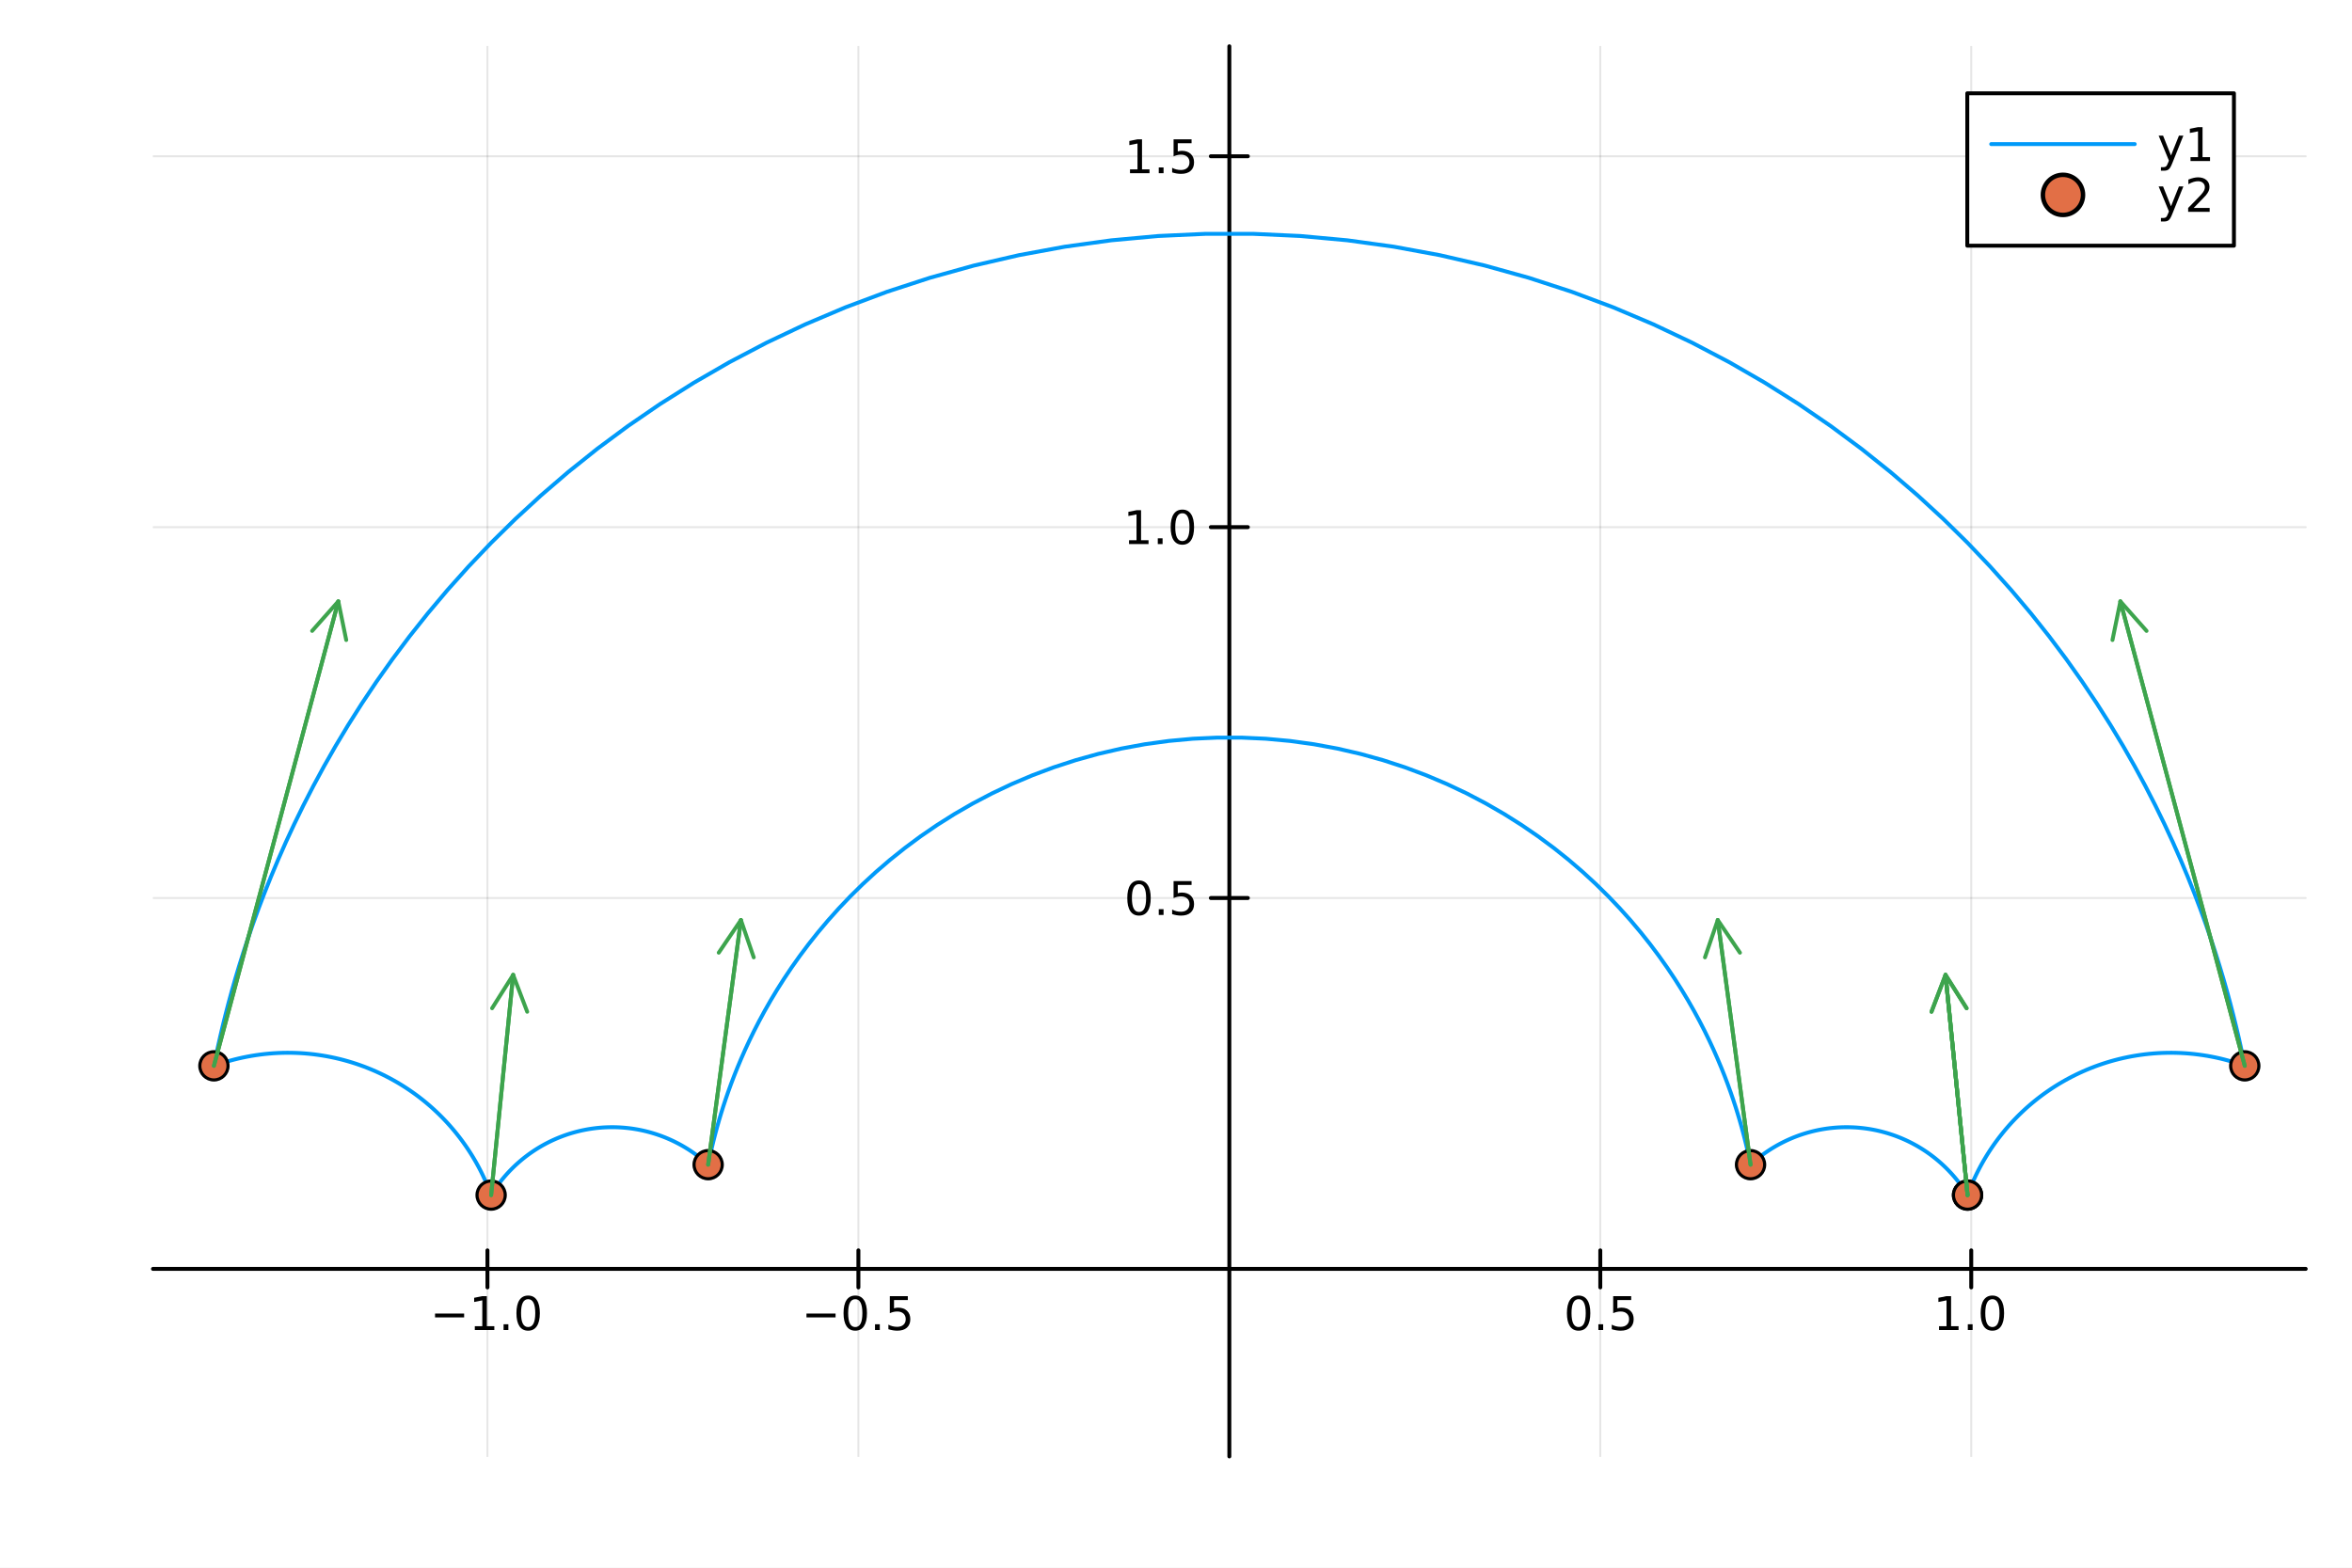
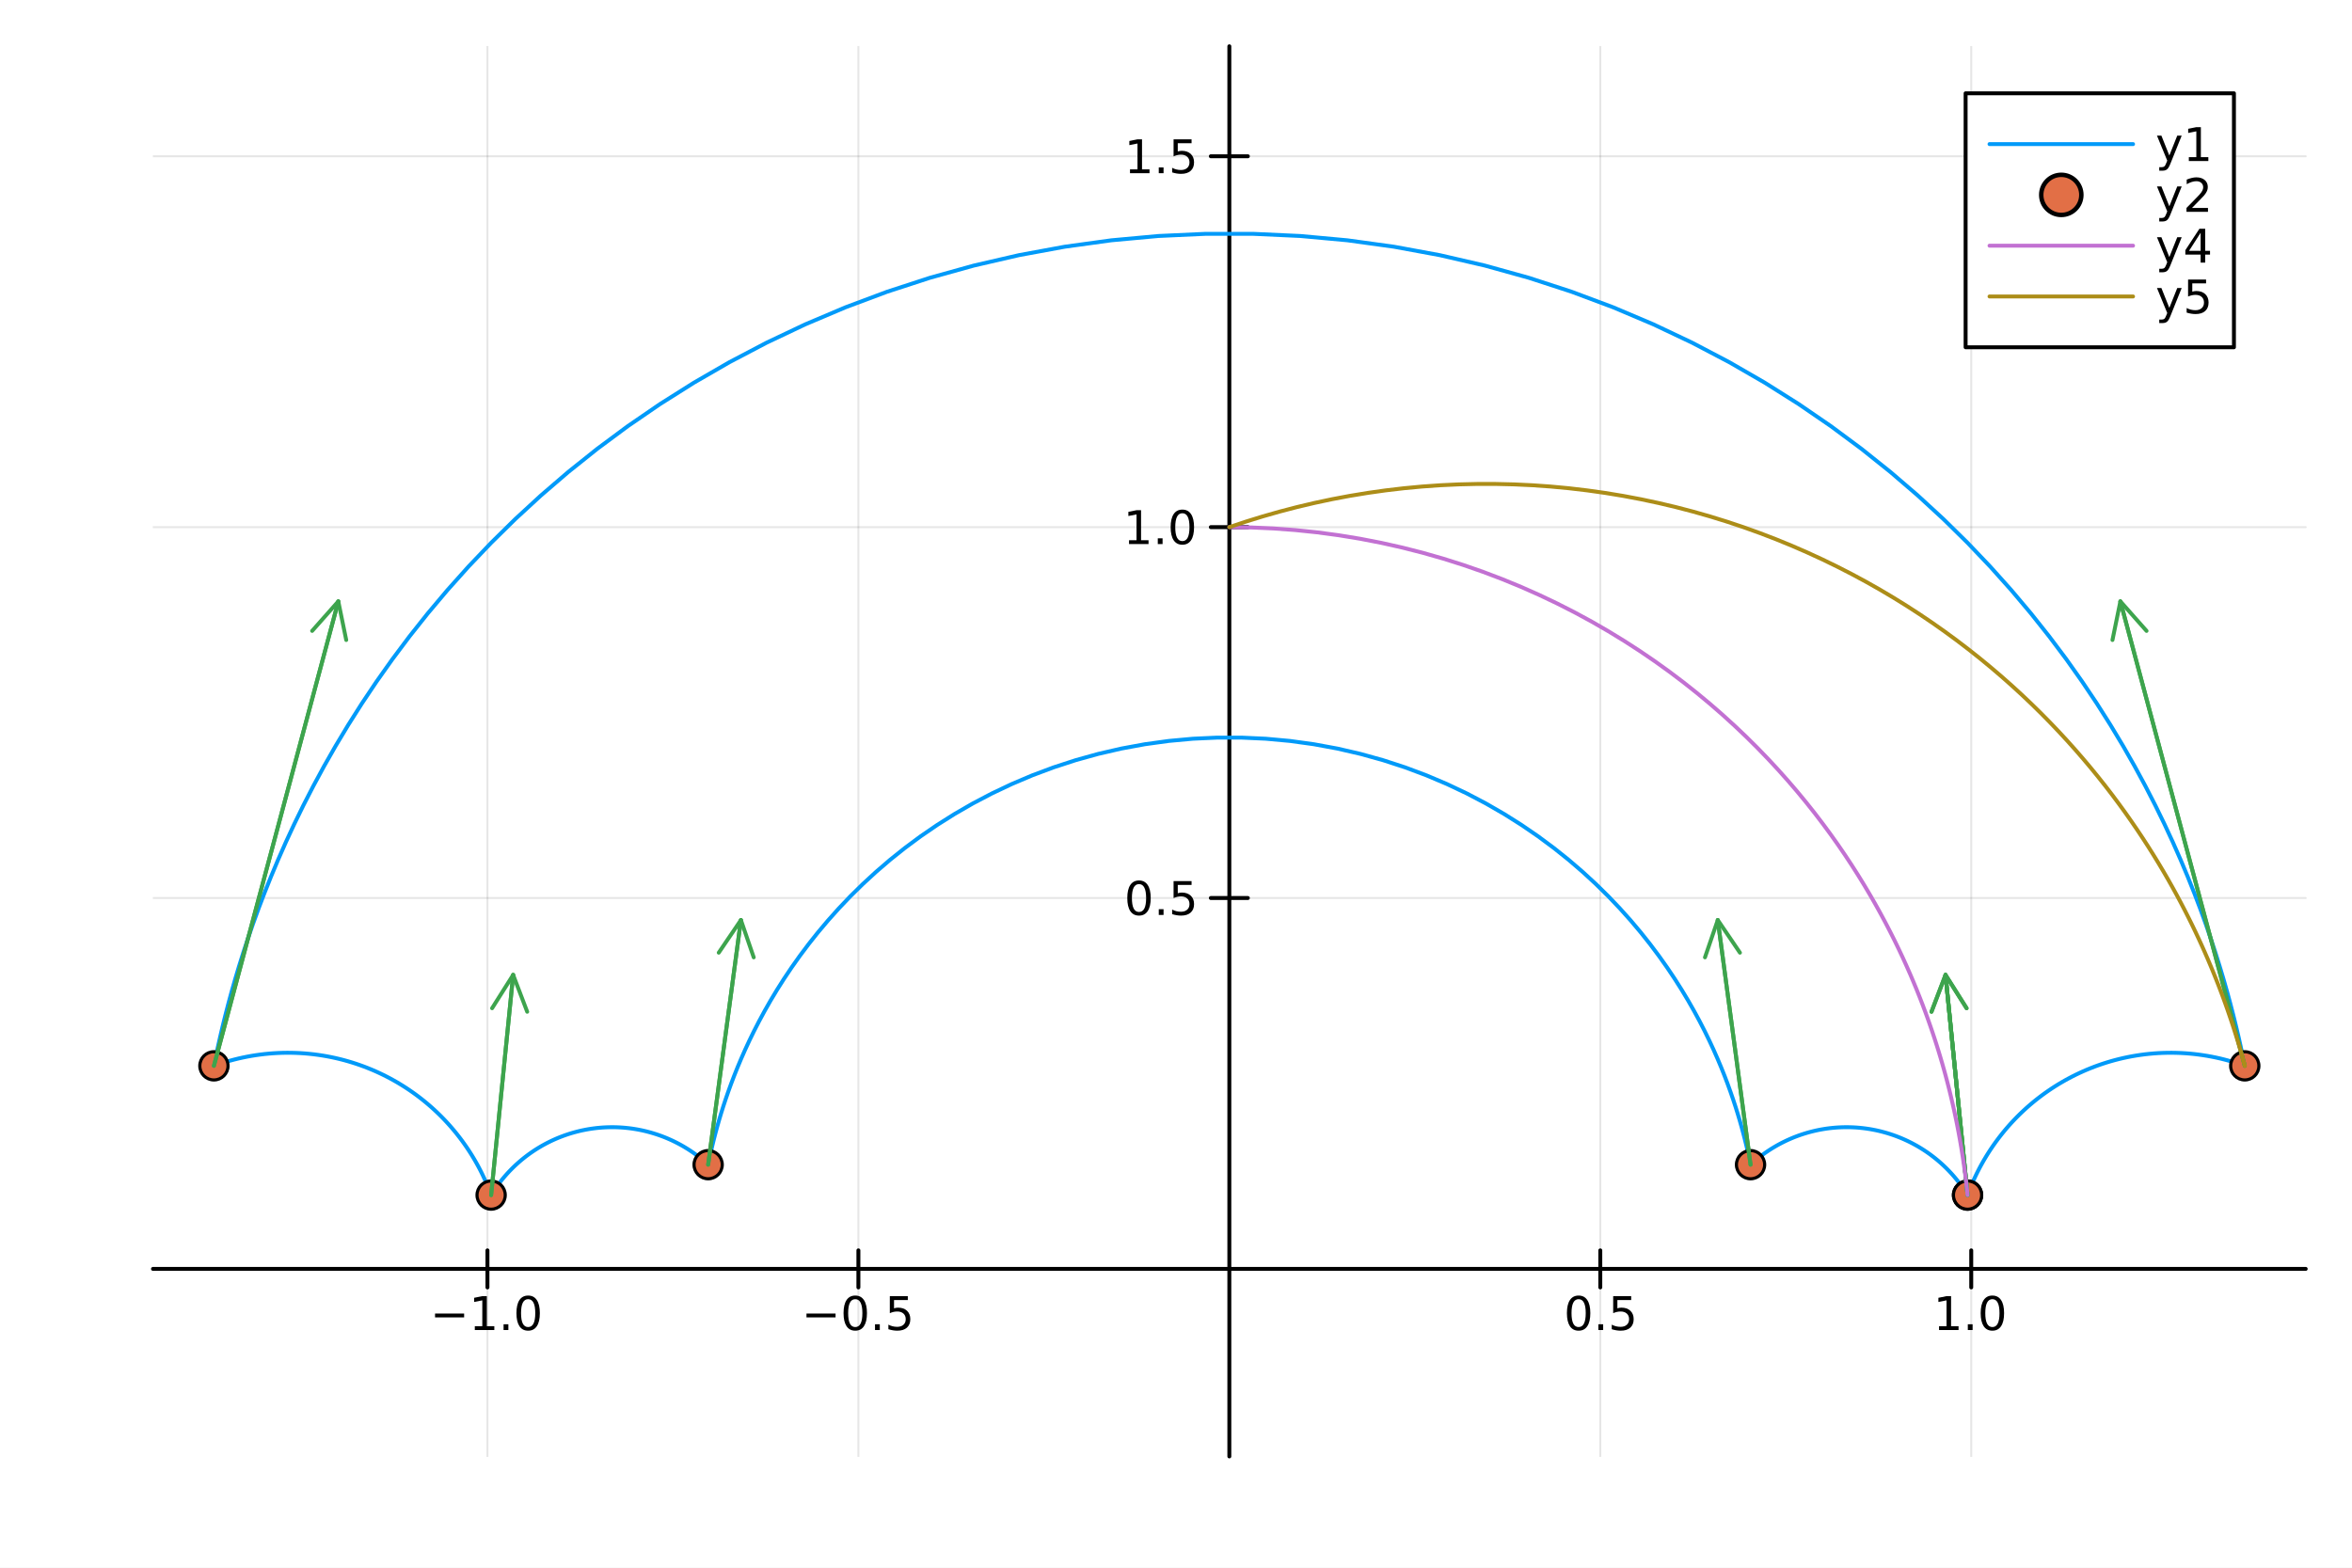
<svg xmlns="http://www.w3.org/2000/svg" width="600" height="400" viewBox="0 0 2400 1600">
  <defs>
    <clipPath id="clip980">
      <rect x="0" y="0" width="2400" height="1600" />
    </clipPath>
  </defs>
  <path clip-path="url(#clip980)" d="M0 1600 L2400 1600 L2400 0 L0 0  Z" fill="#ffffff" fill-rule="evenodd" fill-opacity="1" />
  <defs>
    <clipPath id="clip981">
      <rect x="156" y="47" width="2198" height="1440" />
    </clipPath>
  </defs>
  <path clip-path="url(#clip980)" d="M156.112 1486.45 L2352.76 1486.45 L2352.76 47.244 L156.112 47.244  Z" fill="#ffffff" fill-rule="evenodd" fill-opacity="1" />
  <polyline clip-path="url(#clip981)" style="stroke:#000000; stroke-linecap:round; stroke-linejoin:round; stroke-width:2; stroke-opacity:0.1; fill:none" points="497.397,1486.45 497.397,47.244 " />
  <polyline clip-path="url(#clip981)" style="stroke:#000000; stroke-linecap:round; stroke-linejoin:round; stroke-width:2; stroke-opacity:0.1; fill:none" points="875.916,1486.45 875.916,47.244 " />
  <polyline clip-path="url(#clip981)" style="stroke:#000000; stroke-linecap:round; stroke-linejoin:round; stroke-width:2; stroke-opacity:0.1; fill:none" points="1632.95,1486.45 1632.95,47.244 " />
  <polyline clip-path="url(#clip981)" style="stroke:#000000; stroke-linecap:round; stroke-linejoin:round; stroke-width:2; stroke-opacity:0.1; fill:none" points="2011.47,1486.45 2011.47,47.244 " />
  <polyline clip-path="url(#clip981)" style="stroke:#000000; stroke-linecap:round; stroke-linejoin:round; stroke-width:2; stroke-opacity:0.1; fill:none" points="156.112,916.525 2352.76,916.525 " />
  <polyline clip-path="url(#clip981)" style="stroke:#000000; stroke-linecap:round; stroke-linejoin:round; stroke-width:2; stroke-opacity:0.1; fill:none" points="156.112,538.007 2352.76,538.007 " />
  <polyline clip-path="url(#clip981)" style="stroke:#000000; stroke-linecap:round; stroke-linejoin:round; stroke-width:2; stroke-opacity:0.1; fill:none" points="156.112,159.489 2352.76,159.489 " />
  <polyline clip-path="url(#clip980)" style="stroke:#000000; stroke-linecap:round; stroke-linejoin:round; stroke-width:4; stroke-opacity:1; fill:none" points="156.112,1295.04 2352.76,1295.04 " />
  <polyline clip-path="url(#clip980)" style="stroke:#000000; stroke-linecap:round; stroke-linejoin:round; stroke-width:4; stroke-opacity:1; fill:none" points="497.397,1313.94 497.397,1276.15 " />
  <polyline clip-path="url(#clip980)" style="stroke:#000000; stroke-linecap:round; stroke-linejoin:round; stroke-width:4; stroke-opacity:1; fill:none" points="875.916,1313.94 875.916,1276.15 " />
  <polyline clip-path="url(#clip980)" style="stroke:#000000; stroke-linecap:round; stroke-linejoin:round; stroke-width:4; stroke-opacity:1; fill:none" points="1632.95,1313.94 1632.95,1276.15 " />
  <polyline clip-path="url(#clip980)" style="stroke:#000000; stroke-linecap:round; stroke-linejoin:round; stroke-width:4; stroke-opacity:1; fill:none" points="2011.47,1313.94 2011.47,1276.15 " />
  <path clip-path="url(#clip980)" d="M443.925 1340.62 L473.601 1340.62 L473.601 1344.55 L443.925 1344.55 L443.925 1340.62 Z" fill="#000000" fill-rule="nonzero" fill-opacity="1" />
  <path clip-path="url(#clip980)" d="M484.504 1353.51 L492.143 1353.51 L492.143 1327.14 L483.832 1328.81 L483.832 1324.55 L492.096 1322.88 L496.772 1322.88 L496.772 1353.51 L504.411 1353.51 L504.411 1357.44 L484.504 1357.44 L484.504 1353.51 Z" fill="#000000" fill-rule="nonzero" fill-opacity="1" />
  <path clip-path="url(#clip980)" d="M513.855 1351.56 L518.74 1351.56 L518.74 1357.44 L513.855 1357.44 L513.855 1351.56 Z" fill="#000000" fill-rule="nonzero" fill-opacity="1" />
  <path clip-path="url(#clip980)" d="M538.925 1325.96 Q535.314 1325.96 533.485 1329.53 Q531.679 1333.07 531.679 1340.2 Q531.679 1347.3 533.485 1350.87 Q535.314 1354.41 538.925 1354.41 Q542.559 1354.41 544.365 1350.87 Q546.193 1347.3 546.193 1340.2 Q546.193 1333.07 544.365 1329.53 Q542.559 1325.96 538.925 1325.96 M538.925 1322.26 Q544.735 1322.26 547.79 1326.87 Q550.869 1331.45 550.869 1340.2 Q550.869 1348.93 547.79 1353.53 Q544.735 1358.12 538.925 1358.12 Q533.115 1358.12 530.036 1353.53 Q526.98 1348.93 526.98 1340.2 Q526.98 1331.45 530.036 1326.87 Q533.115 1322.26 538.925 1322.26 Z" fill="#000000" fill-rule="nonzero" fill-opacity="1" />
  <path clip-path="url(#clip980)" d="M822.941 1340.62 L852.617 1340.62 L852.617 1344.55 L822.941 1344.55 L822.941 1340.62 Z" fill="#000000" fill-rule="nonzero" fill-opacity="1" />
  <path clip-path="url(#clip980)" d="M872.71 1325.96 Q869.099 1325.96 867.27 1329.53 Q865.464 1333.07 865.464 1340.2 Q865.464 1347.3 867.27 1350.87 Q869.099 1354.41 872.71 1354.41 Q876.344 1354.41 878.149 1350.87 Q879.978 1347.3 879.978 1340.2 Q879.978 1333.07 878.149 1329.53 Q876.344 1325.96 872.71 1325.96 M872.71 1322.26 Q878.52 1322.26 881.575 1326.87 Q884.654 1331.45 884.654 1340.2 Q884.654 1348.93 881.575 1353.53 Q878.52 1358.12 872.71 1358.12 Q866.899 1358.12 863.821 1353.53 Q860.765 1348.93 860.765 1340.2 Q860.765 1331.45 863.821 1326.87 Q866.899 1322.26 872.71 1322.26 Z" fill="#000000" fill-rule="nonzero" fill-opacity="1" />
  <path clip-path="url(#clip980)" d="M892.872 1351.56 L897.756 1351.56 L897.756 1357.44 L892.872 1357.44 L892.872 1351.56 Z" fill="#000000" fill-rule="nonzero" fill-opacity="1" />
  <path clip-path="url(#clip980)" d="M907.987 1322.88 L926.344 1322.88 L926.344 1326.82 L912.27 1326.82 L912.27 1335.29 Q913.288 1334.94 914.307 1334.78 Q915.325 1334.6 916.344 1334.6 Q922.131 1334.6 925.51 1337.77 Q928.89 1340.94 928.89 1346.36 Q928.89 1351.93 925.418 1355.04 Q921.945 1358.12 915.626 1358.12 Q913.45 1358.12 911.182 1357.74 Q908.936 1357.37 906.529 1356.63 L906.529 1351.93 Q908.612 1353.07 910.834 1353.62 Q913.057 1354.18 915.533 1354.18 Q919.538 1354.18 921.876 1352.07 Q924.214 1349.97 924.214 1346.36 Q924.214 1342.74 921.876 1340.64 Q919.538 1338.53 915.533 1338.53 Q913.658 1338.53 911.783 1338.95 Q909.932 1339.37 907.987 1340.24 L907.987 1322.88 Z" fill="#000000" fill-rule="nonzero" fill-opacity="1" />
  <path clip-path="url(#clip980)" d="M1610.83 1325.96 Q1607.22 1325.96 1605.39 1329.53 Q1603.59 1333.07 1603.59 1340.2 Q1603.59 1347.3 1605.39 1350.87 Q1607.22 1354.41 1610.83 1354.41 Q1614.47 1354.41 1616.27 1350.87 Q1618.1 1347.3 1618.1 1340.2 Q1618.1 1333.07 1616.27 1329.53 Q1614.47 1325.96 1610.83 1325.96 M1610.83 1322.26 Q1616.64 1322.26 1619.7 1326.87 Q1622.78 1331.45 1622.78 1340.2 Q1622.78 1348.93 1619.7 1353.53 Q1616.64 1358.12 1610.83 1358.12 Q1605.02 1358.12 1601.95 1353.53 Q1598.89 1348.93 1598.89 1340.2 Q1598.89 1331.45 1601.95 1326.87 Q1605.02 1322.26 1610.83 1322.26 Z" fill="#000000" fill-rule="nonzero" fill-opacity="1" />
  <path clip-path="url(#clip980)" d="M1631 1351.56 L1635.88 1351.56 L1635.88 1357.44 L1631 1357.44 L1631 1351.56 Z" fill="#000000" fill-rule="nonzero" fill-opacity="1" />
  <path clip-path="url(#clip980)" d="M1646.11 1322.88 L1664.47 1322.88 L1664.47 1326.82 L1650.39 1326.82 L1650.39 1335.29 Q1651.41 1334.94 1652.43 1334.78 Q1653.45 1334.6 1654.47 1334.6 Q1660.26 1334.6 1663.64 1337.77 Q1667.01 1340.94 1667.01 1346.36 Q1667.01 1351.93 1663.54 1355.04 Q1660.07 1358.12 1653.75 1358.12 Q1651.58 1358.12 1649.31 1357.74 Q1647.06 1357.37 1644.65 1356.63 L1644.65 1351.93 Q1646.74 1353.07 1648.96 1353.62 Q1651.18 1354.18 1653.66 1354.18 Q1657.66 1354.18 1660 1352.07 Q1662.34 1349.97 1662.34 1346.36 Q1662.34 1342.74 1660 1340.64 Q1657.66 1338.53 1653.66 1338.53 Q1651.78 1338.53 1649.91 1338.95 Q1648.06 1339.37 1646.11 1340.24 L1646.11 1322.88 Z" fill="#000000" fill-rule="nonzero" fill-opacity="1" />
  <path clip-path="url(#clip980)" d="M1978.62 1353.51 L1986.26 1353.51 L1986.26 1327.14 L1977.95 1328.81 L1977.95 1324.55 L1986.22 1322.88 L1990.89 1322.88 L1990.89 1353.51 L1998.53 1353.51 L1998.53 1357.44 L1978.62 1357.44 L1978.62 1353.51 Z" fill="#000000" fill-rule="nonzero" fill-opacity="1" />
  <path clip-path="url(#clip980)" d="M2007.98 1351.56 L2012.86 1351.56 L2012.86 1357.44 L2007.98 1357.44 L2007.98 1351.56 Z" fill="#000000" fill-rule="nonzero" fill-opacity="1" />
  <path clip-path="url(#clip980)" d="M2033.04 1325.96 Q2029.43 1325.96 2027.6 1329.53 Q2025.8 1333.07 2025.8 1340.2 Q2025.8 1347.3 2027.6 1350.87 Q2029.43 1354.41 2033.04 1354.41 Q2036.68 1354.41 2038.48 1350.87 Q2040.31 1347.3 2040.31 1340.2 Q2040.31 1333.07 2038.48 1329.53 Q2036.68 1325.96 2033.04 1325.96 M2033.04 1322.26 Q2038.85 1322.26 2041.91 1326.87 Q2044.99 1331.45 2044.99 1340.2 Q2044.99 1348.93 2041.91 1353.53 Q2038.85 1358.12 2033.04 1358.12 Q2027.23 1358.12 2024.16 1353.53 Q2021.1 1348.93 2021.1 1340.2 Q2021.1 1331.45 2024.16 1326.87 Q2027.23 1322.26 2033.04 1322.26 Z" fill="#000000" fill-rule="nonzero" fill-opacity="1" />
  <polyline clip-path="url(#clip980)" style="stroke:#000000; stroke-linecap:round; stroke-linejoin:round; stroke-width:4; stroke-opacity:1; fill:none" points="1254.43,1486.45 1254.43,47.244 " />
  <polyline clip-path="url(#clip980)" style="stroke:#000000; stroke-linecap:round; stroke-linejoin:round; stroke-width:4; stroke-opacity:1; fill:none" points="1235.54,916.525 1273.33,916.525 " />
  <polyline clip-path="url(#clip980)" style="stroke:#000000; stroke-linecap:round; stroke-linejoin:round; stroke-width:4; stroke-opacity:1; fill:none" points="1235.54,538.007 1273.33,538.007 " />
  <polyline clip-path="url(#clip980)" style="stroke:#000000; stroke-linecap:round; stroke-linejoin:round; stroke-width:4; stroke-opacity:1; fill:none" points="1235.54,159.489 1273.33,159.489 " />
  <path clip-path="url(#clip980)" d="M1162.25 902.324 Q1158.64 902.324 1156.81 905.889 Q1155.01 909.431 1155.01 916.56 Q1155.01 923.667 1156.81 927.231 Q1158.64 930.773 1162.25 930.773 Q1165.89 930.773 1167.69 927.231 Q1169.52 923.667 1169.52 916.56 Q1169.52 909.431 1167.69 905.889 Q1165.89 902.324 1162.25 902.324 M1162.25 898.62 Q1168.06 898.62 1171.12 903.227 Q1174.2 907.81 1174.2 916.56 Q1174.2 925.287 1171.12 929.893 Q1168.06 934.477 1162.25 934.477 Q1156.44 934.477 1153.36 929.893 Q1150.31 925.287 1150.31 916.56 Q1150.31 907.81 1153.36 903.227 Q1156.44 898.62 1162.25 898.62 Z" fill="#000000" fill-rule="nonzero" fill-opacity="1" />
  <path clip-path="url(#clip980)" d="M1182.42 927.926 L1187.3 927.926 L1187.3 933.805 L1182.42 933.805 L1182.42 927.926 Z" fill="#000000" fill-rule="nonzero" fill-opacity="1" />
  <path clip-path="url(#clip980)" d="M1197.53 899.245 L1215.89 899.245 L1215.89 903.181 L1201.81 903.181 L1201.81 911.653 Q1202.83 911.306 1203.85 911.144 Q1204.87 910.958 1205.89 910.958 Q1211.67 910.958 1215.05 914.13 Q1218.43 917.301 1218.43 922.718 Q1218.43 928.296 1214.96 931.398 Q1211.49 934.477 1205.17 934.477 Q1202.99 934.477 1200.73 934.106 Q1198.48 933.736 1196.07 932.995 L1196.07 928.296 Q1198.16 929.43 1200.38 929.986 Q1202.6 930.542 1205.08 930.542 Q1209.08 930.542 1211.42 928.435 Q1213.76 926.329 1213.76 922.718 Q1213.76 919.106 1211.42 917 Q1209.08 914.893 1205.08 914.893 Q1203.2 914.893 1201.33 915.31 Q1199.48 915.727 1197.53 916.606 L1197.53 899.245 Z" fill="#000000" fill-rule="nonzero" fill-opacity="1" />
  <path clip-path="url(#clip980)" d="M1152.07 551.352 L1159.71 551.352 L1159.71 524.986 L1151.4 526.653 L1151.4 522.394 L1159.66 520.727 L1164.34 520.727 L1164.34 551.352 L1171.98 551.352 L1171.98 555.287 L1152.07 555.287 L1152.07 551.352 Z" fill="#000000" fill-rule="nonzero" fill-opacity="1" />
  <path clip-path="url(#clip980)" d="M1181.42 549.407 L1186.3 549.407 L1186.3 555.287 L1181.42 555.287 L1181.42 549.407 Z" fill="#000000" fill-rule="nonzero" fill-opacity="1" />
  <path clip-path="url(#clip980)" d="M1206.49 523.806 Q1202.88 523.806 1201.05 527.371 Q1199.24 530.912 1199.24 538.042 Q1199.24 545.148 1201.05 548.713 Q1202.88 552.255 1206.49 552.255 Q1210.12 552.255 1211.93 548.713 Q1213.76 545.148 1213.76 538.042 Q1213.76 530.912 1211.93 527.371 Q1210.12 523.806 1206.49 523.806 M1206.49 520.102 Q1212.3 520.102 1215.36 524.708 Q1218.43 529.292 1218.43 538.042 Q1218.43 546.769 1215.36 551.375 Q1212.3 555.958 1206.49 555.958 Q1200.68 555.958 1197.6 551.375 Q1194.55 546.769 1194.55 538.042 Q1194.55 529.292 1197.6 524.708 Q1200.68 520.102 1206.49 520.102 Z" fill="#000000" fill-rule="nonzero" fill-opacity="1" />
  <path clip-path="url(#clip980)" d="M1153.06 172.833 L1160.7 172.833 L1160.7 146.468 L1152.39 148.135 L1152.39 143.875 L1160.66 142.209 L1165.33 142.209 L1165.33 172.833 L1172.97 172.833 L1172.97 176.769 L1153.06 176.769 L1153.06 172.833 Z" fill="#000000" fill-rule="nonzero" fill-opacity="1" />
  <path clip-path="url(#clip980)" d="M1182.42 170.889 L1187.3 170.889 L1187.3 176.769 L1182.42 176.769 L1182.42 170.889 Z" fill="#000000" fill-rule="nonzero" fill-opacity="1" />
  <path clip-path="url(#clip980)" d="M1197.53 142.209 L1215.89 142.209 L1215.89 146.144 L1201.81 146.144 L1201.81 154.616 Q1202.83 154.269 1203.85 154.107 Q1204.87 153.922 1205.89 153.922 Q1211.67 153.922 1215.05 157.093 Q1218.43 160.264 1218.43 165.681 Q1218.43 171.259 1214.96 174.361 Q1211.49 177.44 1205.17 177.44 Q1202.99 177.44 1200.73 177.07 Q1198.48 176.699 1196.07 175.958 L1196.07 171.259 Q1198.16 172.394 1200.38 172.949 Q1202.6 173.505 1205.08 173.505 Q1209.08 173.505 1211.42 171.398 Q1213.76 169.292 1213.76 165.681 Q1213.76 162.07 1211.42 159.963 Q1209.08 157.857 1205.08 157.857 Q1203.2 157.857 1201.33 158.273 Q1199.48 158.69 1197.53 159.57 L1197.53 142.209 Z" fill="#000000" fill-rule="nonzero" fill-opacity="1" />
  <polyline clip-path="url(#clip981)" style="stroke:#009af9; stroke-linecap:round; stroke-linejoin:round; stroke-width:4; stroke-opacity:1; fill:none" points="2007.71,1219.72 2008.26,1218.24 2008.82,1216.73 2009.41,1215.2 2010.02,1213.64 2010.66,1212.06 2011.32,1210.46 2012,1208.82 2012.71,1207.17 2013.45,1205.48 2014.22,1203.77 2015.02,1202.04 2015.85,1200.27 2016.71,1198.49 2017.6,1196.67 2018.53,1194.84 2019.49,1192.97 2020.49,1191.08 2021.52,1189.17 2022.6,1187.23 2023.71,1185.27 2024.86,1183.29 2026.06,1181.28 2027.29,1179.24 2028.58,1177.19 2029.91,1175.11 2031.28,1173.02 2032.71,1170.9 2034.18,1168.76 2035.7,1166.61 2037.28,1164.43 2038.91,1162.24 2040.6,1160.04 2042.34,1157.82 2044.14,1155.58 2045.99,1153.34 2047.91,1151.08 2049.89,1148.81 2051.93,1146.54 2054.04,1144.26 2056.21,1141.98 2058.44,1139.69 2060.74,1137.4 2063.11,1135.12 2065.55,1132.84 2068.06,1130.56 2070.64,1128.3 2073.29,1126.04 2076.01,1123.79 2078.8,1121.56 2081.67,1119.35 2084.6,1117.16 2087.61,1114.99 2090.7,1112.85 2093.85,1110.73 2097.08,1108.65 2100.39,1106.6 2103.76,1104.59 2107.2,1102.62 2110.72,1100.69 2114.3,1098.81 2117.96,1096.98 2121.68,1095.2 2125.47,1093.47 2129.32,1091.8 2133.23,1090.2 2137.2,1088.65 2141.24,1087.18 2145.33,1085.77 2149.47,1084.44 2153.66,1083.18 2157.91,1081.99 2162.2,1080.89 2166.53,1079.87 2170.9,1078.93 2175.31,1078.07 2179.75,1077.31 2184.22,1076.63 2188.71,1076.04 2193.23,1075.55 2197.77,1075.14 2202.32,1074.83 2206.88,1074.62 2211.45,1074.5 2216.03,1074.47 2220.6,1074.54 2225.17,1074.7 2229.72,1074.96 2234.27,1075.31 2238.8,1075.75 2243.31,1076.29 2247.79,1076.92 2252.25,1077.63 2256.68,1078.44 2261.07,1079.33 2265.43,1080.3 2269.74,1081.36 2274.01,1082.5 2278.23,1083.72 2282.4,1085.01 2286.52,1086.38 2290.59,1087.81 2288.64,1078.31 2286.51,1068.38 2284.18,1058.03 2281.63,1047.22 2278.85,1035.96 2275.81,1024.21 2272.49,1011.98 2268.86,999.233 2264.89,985.965 2260.57,972.16 2255.85,957.805 2250.7,942.886 2245.09,927.394 2238.97,911.317 2232.31,894.648 2225.06,877.381 2217.17,859.512 2208.6,841.04 2199.29,821.968 2189.19,802.302 2178.23,782.053 2166.36,761.236 2153.51,739.871 2139.62,717.985 2124.63,695.611 2108.46,672.79 2091.05,649.571 2072.33,626.008 2052.23,602.168 2030.7,578.126 2007.67,553.965 1983.08,529.779 1956.89,505.673 1929.06,481.76 1899.56,458.163 1868.36,435.012 1835.45,412.449 1800.85,390.617 1764.57,369.668 1726.65,349.755 1687.14,331.032 1646.13,313.652 1603.7,297.764 1559.97,283.509 1515.07,271.019 1469.14,260.414 1422.35,251.798 1374.87,245.257 1326.9,240.859 1278.62,238.648 1230.25,238.648 1181.97,240.859 1133.99,245.257 1086.52,251.798 1039.73,260.414 993.799,271.019 948.895,283.509 905.164,297.764 862.736,313.652 821.724,331.032 782.22,349.755 744.3,369.668 708.019,390.617 673.415,412.449 640.51,435.012 609.309,458.163 579.804,481.76 551.974,505.673 525.787,529.779 501.202,553.965 478.17,578.126 456.637,602.168 436.542,626.008 417.821,649.571 400.41,672.79 384.24,695.611 369.245,717.985 355.357,739.871 342.51,761.236 330.639,782.053 319.681,802.302 309.576,821.968 300.266,841.04 291.694,859.512 283.808,877.381 276.559,894.648 269.898,911.317 263.783,927.394 258.17,942.886 253.022,957.805 248.301,972.16 243.975,985.965 240.012,999.233 236.382,1011.98 233.058,1024.21 230.017,1035.96 227.233,1047.22 224.687,1058.03 222.358,1068.38 220.228,1078.31 218.281,1087.81 222.346,1086.38 226.466,1085.01 230.638,1083.72 234.86,1082.5 239.129,1081.36 243.443,1080.3 247.797,1079.33 252.189,1078.44 256.616,1077.63 261.074,1076.92 265.559,1076.29 270.069,1075.75 274.598,1075.31 279.144,1074.96 283.702,1074.7 288.27,1074.54 292.842,1074.47 297.414,1074.5 301.984,1074.62 306.547,1074.83 311.099,1075.14 315.636,1075.55 320.154,1076.04 324.651,1076.63 329.121,1077.31 333.562,1078.07 337.969,1078.93 342.341,1079.87 346.672,1080.89 350.961,1081.99 355.204,1083.18 359.398,1084.44 363.541,1085.77 367.631,1087.18 371.663,1088.65 375.638,1090.2 379.551,1091.8 383.402,1093.47 387.189,1095.2 390.91,1096.98 394.563,1098.81 398.148,1100.69 401.664,1102.62 405.109,1104.59 408.482,1106.6 411.784,1108.65 415.013,1110.73 418.17,1112.85 421.254,1114.99 424.264,1117.16 427.202,1119.35 430.067,1121.56 432.86,1123.79 435.581,1126.04 438.23,1128.3 440.808,1130.56 443.316,1132.84 445.754,1135.12 448.124,1137.4 450.426,1139.69 452.661,1141.98 454.831,1144.26 456.935,1146.54 458.977,1148.81 460.956,1151.08 462.873,1153.34 464.731,1155.58 466.53,1157.82 468.272,1160.04 469.957,1162.24 471.587,1164.43 473.164,1166.61 474.689,1168.76 476.163,1170.9 477.587,1173.02 478.962,1175.11 480.291,1177.19 481.574,1179.24 482.812,1181.28 484.007,1183.29 485.16,1185.27 486.273,1187.23 487.346,1189.17 488.38,1191.08 489.378,1192.97 490.339,1194.84 491.266,1196.67 492.159,1198.49 493.019,1200.27 493.847,1202.04 494.645,1203.77 495.414,1205.48 496.154,1207.17 496.866,1208.82 497.552,1210.46 498.211,1212.06 498.846,1213.64 499.457,1215.2 500.045,1216.73 500.61,1218.24 501.154,1219.72 501.982,1218.38 502.84,1217.02 503.728,1215.65 504.647,1214.27 505.599,1212.87 506.583,1211.47 507.602,1210.05 508.655,1208.61 509.744,1207.17 510.869,1205.72 512.032,1204.26 513.233,1202.79 514.472,1201.31 515.752,1199.83 517.072,1198.34 518.433,1196.85 519.837,1195.35 521.283,1193.86 522.772,1192.36 524.306,1190.86 525.885,1189.36 527.509,1187.87 529.179,1186.38 530.895,1184.89 532.657,1183.42 534.467,1181.95 536.325,1180.5 538.229,1179.05 540.182,1177.62 542.182,1176.21 544.231,1174.82 546.327,1173.44 548.47,1172.09 550.661,1170.76 552.899,1169.45 555.184,1168.18 557.514,1166.93 559.889,1165.71 562.309,1164.53 564.773,1163.38 567.279,1162.27 569.827,1161.2 572.415,1160.17 575.042,1159.18 577.707,1158.24 580.408,1157.34 583.143,1156.49 585.911,1155.7 588.71,1154.95 591.538,1154.25 594.393,1153.61 597.272,1153.03 600.174,1152.5 603.097,1152.03 606.038,1151.62 608.994,1151.27 611.964,1150.98 614.944,1150.74 617.933,1150.58 620.927,1150.47 623.925,1150.42 626.923,1150.44 629.919,1150.52 632.911,1150.66 635.896,1150.86 638.871,1151.13 641.833,1151.45 644.781,1151.83 647.713,1152.28 650.624,1152.78 653.515,1153.34 656.381,1153.95 659.221,1154.62 662.034,1155.35 664.816,1156.12 667.566,1156.95 670.283,1157.82 672.965,1158.74 675.609,1159.71 678.215,1160.72 680.782,1161.78 683.307,1162.87 685.79,1164 688.23,1165.17 690.626,1166.37 692.977,1167.6 695.283,1168.86 697.542,1170.16 699.754,1171.48 701.92,1172.82 704.038,1174.18 706.108,1175.57 708.13,1176.98 710.105,1178.4 712.031,1179.83 713.91,1181.28 715.742,1182.75 717.526,1184.22 719.263,1185.7 720.954,1187.18 722.599,1188.68 723.598,1183.8 724.692,1178.7 725.887,1173.39 727.194,1167.84 728.623,1162.06 730.184,1156.03 731.89,1149.75 733.753,1143.21 735.787,1136.4 738.008,1129.31 740.431,1121.95 743.073,1114.29 745.954,1106.34 749.093,1098.09 752.512,1089.53 756.233,1080.67 760.28,1071.49 764.68,1062.01 769.459,1052.22 774.645,1042.13 780.27,1031.74 786.363,1021.05 792.957,1010.09 800.085,998.852 807.782,987.368 816.082,975.655 825.019,963.736 834.627,951.642 844.942,939.406 855.995,927.065 867.816,914.664 880.435,902.25 893.876,889.877 908.161,877.603 923.305,865.491 939.32,853.608 956.209,842.027 973.971,830.821 992.593,820.068 1012.06,809.847 1032.33,800.237 1053.38,791.316 1075.16,783.161 1097.61,775.845 1120.66,769.434 1144.23,763.991 1168.25,759.568 1192.62,756.211 1217.24,753.953 1242.02,752.819 1266.85,752.819 1291.63,753.953 1316.25,756.211 1340.62,759.568 1364.64,763.991 1388.21,769.434 1411.26,775.845 1433.71,783.161 1455.48,791.316 1476.53,800.237 1496.81,809.847 1516.27,820.068 1534.9,830.821 1552.66,842.027 1569.55,853.608 1585.56,865.491 1600.71,877.603 1614.99,889.877 1628.43,902.25 1641.05,914.664 1652.87,927.065 1663.93,939.406 1674.24,951.642 1683.85,963.736 1692.79,975.655 1701.09,987.368 1708.78,998.852 1715.91,1010.09 1722.51,1021.05 1728.6,1031.74 1734.22,1042.13 1739.41,1052.22 1744.19,1062.01 1748.59,1071.49 1752.64,1080.67 1756.36,1089.53 1759.78,1098.09 1762.91,1106.34 1765.79,1114.29 1768.44,1121.95 1770.86,1129.31 1773.08,1136.4 1775.12,1143.21 1776.98,1149.75 1778.68,1156.03 1780.25,1162.06 1781.67,1167.84 1782.98,1173.39 1784.18,1178.7 1785.27,1183.8 1786.27,1188.68 1787.91,1187.18 1789.6,1185.7 1791.34,1184.22 1793.13,1182.75 1794.96,1181.28 1796.84,1179.83 1798.76,1178.4 1800.74,1176.98 1802.76,1175.57 1804.83,1174.18 1806.95,1172.82 1809.11,1171.48 1811.33,1170.16 1813.59,1168.86 1815.89,1167.6 1818.24,1166.37 1820.64,1165.17 1823.08,1164 1825.56,1162.87 1828.09,1161.78 1830.65,1160.72 1833.26,1159.71 1835.9,1158.74 1838.58,1157.82 1841.3,1156.95 1844.05,1156.12 1846.83,1155.35 1849.65,1154.62 1852.49,1153.95 1855.35,1153.34 1858.24,1152.78 1861.16,1152.28 1864.09,1151.83 1867.03,1151.45 1870,1151.13 1872.97,1150.86 1875.96,1150.66 1878.95,1150.52 1881.94,1150.44 1884.94,1150.42 1887.94,1150.47 1890.94,1150.58 1893.92,1150.74 1896.9,1150.98 1899.87,1151.27 1902.83,1151.62 1905.77,1152.03 1908.69,1152.5 1911.6,1153.03 1914.48,1153.61 1917.33,1154.25 1920.16,1154.95 1922.96,1155.7 1925.72,1156.49 1928.46,1157.34 1931.16,1158.24 1933.83,1159.18 1936.45,1160.17 1939.04,1161.2 1941.59,1162.27 1944.09,1163.38 1946.56,1164.53 1948.98,1165.71 1951.35,1166.93 1953.68,1168.18 1955.97,1169.45 1958.21,1170.76 1960.4,1172.09 1962.54,1173.44 1964.64,1174.82 1966.69,1176.21 1968.69,1177.62 1970.64,1179.05 1972.54,1180.5 1974.4,1181.95 1976.21,1183.42 1977.97,1184.89 1979.69,1186.38 1981.36,1187.87 1982.98,1189.36 1984.56,1190.86 1986.1,1192.36 1987.59,1193.86 1989.03,1195.35 1990.43,1196.85 1991.8,1198.34 1993.12,1199.83 1994.4,1201.31 1995.64,1202.79 1996.84,1204.26 1998,1205.72 1999.12,1207.17 2000.21,1208.61 2001.27,1210.05 2002.28,1211.47 2003.27,1212.87 2004.22,1214.27 2005.14,1215.65 2006.03,1217.02 2006.89,1218.38 2007.71,1219.72 " />
  <circle clip-path="url(#clip981)" cx="2007.71" cy="1219.72" r="14.4" fill="#e26f46" fill-rule="evenodd" fill-opacity="1" stroke="#000000" stroke-opacity="1" stroke-width="3.2" />
  <circle clip-path="url(#clip981)" cx="2290.59" cy="1087.81" r="14.4" fill="#e26f46" fill-rule="evenodd" fill-opacity="1" stroke="#000000" stroke-opacity="1" stroke-width="3.2" />
  <circle clip-path="url(#clip981)" cx="218.281" cy="1087.81" r="14.4" fill="#e26f46" fill-rule="evenodd" fill-opacity="1" stroke="#000000" stroke-opacity="1" stroke-width="3.2" />
  <circle clip-path="url(#clip981)" cx="501.154" cy="1219.72" r="14.4" fill="#e26f46" fill-rule="evenodd" fill-opacity="1" stroke="#000000" stroke-opacity="1" stroke-width="3.2" />
  <circle clip-path="url(#clip981)" cx="722.599" cy="1188.68" r="14.4" fill="#e26f46" fill-rule="evenodd" fill-opacity="1" stroke="#000000" stroke-opacity="1" stroke-width="3.2" />
  <circle clip-path="url(#clip981)" cx="1786.27" cy="1188.68" r="14.4" fill="#e26f46" fill-rule="evenodd" fill-opacity="1" stroke="#000000" stroke-opacity="1" stroke-width="3.2" />
  <circle clip-path="url(#clip981)" cx="2007.71" cy="1219.72" r="14.4" fill="#e26f46" fill-rule="evenodd" fill-opacity="1" stroke="#000000" stroke-opacity="1" stroke-width="3.2" />
  <polyline clip-path="url(#clip981)" style="stroke:#3da44d; stroke-linecap:round; stroke-linejoin:round; stroke-width:4; stroke-opacity:1; fill:none" points="2007.71,1219.72 1985.24,994.987 " />
  <polyline clip-path="url(#clip981)" style="stroke:#3da44d; stroke-linecap:round; stroke-linejoin:round; stroke-width:4; stroke-opacity:1; fill:none" points="1970.91,1032.6 1985.24,994.987 2006.73,1029.02 " />
  <polyline clip-path="url(#clip981)" style="stroke:#3da44d; stroke-linecap:round; stroke-linejoin:round; stroke-width:4; stroke-opacity:1; fill:none" points="1985.24,994.987 2007.71,1219.72 " />
  <polyline clip-path="url(#clip981)" style="stroke:#3da44d; stroke-linecap:round; stroke-linejoin:round; stroke-width:4; stroke-opacity:1; fill:none" points="2290.59,1087.81 2163.65,613.779 " />
  <polyline clip-path="url(#clip981)" style="stroke:#3da44d; stroke-linecap:round; stroke-linejoin:round; stroke-width:4; stroke-opacity:1; fill:none" points="2155.58,653.21 2163.65,613.779 2190.35,643.898 " />
  <polyline clip-path="url(#clip981)" style="stroke:#3da44d; stroke-linecap:round; stroke-linejoin:round; stroke-width:4; stroke-opacity:1; fill:none" points="2163.65,613.779 2290.59,1087.81 " />
  <polyline clip-path="url(#clip981)" style="stroke:#3da44d; stroke-linecap:round; stroke-linejoin:round; stroke-width:4; stroke-opacity:1; fill:none" points="218.281,1087.81 345.214,613.779 " />
  <polyline clip-path="url(#clip981)" style="stroke:#3da44d; stroke-linecap:round; stroke-linejoin:round; stroke-width:4; stroke-opacity:1; fill:none" points="318.515,643.898 345.214,613.779 353.29,653.21 " />
  <polyline clip-path="url(#clip981)" style="stroke:#3da44d; stroke-linecap:round; stroke-linejoin:round; stroke-width:4; stroke-opacity:1; fill:none" points="345.214,613.779 218.281,1087.81 " />
  <polyline clip-path="url(#clip981)" style="stroke:#3da44d; stroke-linecap:round; stroke-linejoin:round; stroke-width:4; stroke-opacity:1; fill:none" points="501.154,1219.72 523.627,994.987 " />
  <polyline clip-path="url(#clip981)" style="stroke:#3da44d; stroke-linecap:round; stroke-linejoin:round; stroke-width:4; stroke-opacity:1; fill:none" points="502.134,1029.02 523.627,994.987 537.956,1032.6 " />
  <polyline clip-path="url(#clip981)" style="stroke:#3da44d; stroke-linecap:round; stroke-linejoin:round; stroke-width:4; stroke-opacity:1; fill:none" points="523.627,994.987 501.154,1219.72 " />
  <polyline clip-path="url(#clip981)" style="stroke:#3da44d; stroke-linecap:round; stroke-linejoin:round; stroke-width:4; stroke-opacity:1; fill:none" points="722.599,1188.68 756.04,939.023 " />
  <polyline clip-path="url(#clip981)" style="stroke:#3da44d; stroke-linecap:round; stroke-linejoin:round; stroke-width:4; stroke-opacity:1; fill:none" points="733.42,972.315 756.04,939.023 769.101,977.094 " />
  <polyline clip-path="url(#clip981)" style="stroke:#3da44d; stroke-linecap:round; stroke-linejoin:round; stroke-width:4; stroke-opacity:1; fill:none" points="756.04,939.023 722.599,1188.68 " />
  <polyline clip-path="url(#clip981)" style="stroke:#3da44d; stroke-linecap:round; stroke-linejoin:round; stroke-width:4; stroke-opacity:1; fill:none" points="1786.27,1188.68 1752.83,939.023 " />
  <polyline clip-path="url(#clip981)" style="stroke:#3da44d; stroke-linecap:round; stroke-linejoin:round; stroke-width:4; stroke-opacity:1; fill:none" points="1739.77,977.094 1752.83,939.023 1775.45,972.315 " />
  <polyline clip-path="url(#clip981)" style="stroke:#3da44d; stroke-linecap:round; stroke-linejoin:round; stroke-width:4; stroke-opacity:1; fill:none" points="1752.83,939.023 1786.27,1188.68 " />
  <polyline clip-path="url(#clip981)" style="stroke:#3da44d; stroke-linecap:round; stroke-linejoin:round; stroke-width:4; stroke-opacity:1; fill:none" points="2007.71,1219.72 1985.24,994.987 " />
  <polyline clip-path="url(#clip981)" style="stroke:#3da44d; stroke-linecap:round; stroke-linejoin:round; stroke-width:4; stroke-opacity:1; fill:none" points="1970.91,1032.6 1985.24,994.987 2006.73,1029.02 " />
  <polyline clip-path="url(#clip981)" style="stroke:#3da44d; stroke-linecap:round; stroke-linejoin:round; stroke-width:4; stroke-opacity:1; fill:none" points="1985.24,994.987 2007.71,1219.72 " />
-   <path clip-path="url(#clip980)" d="M2007.44 250.738 L2279.53 250.738 L2279.53 95.218 L2007.44 95.218  Z" fill="#ffffff" fill-rule="evenodd" fill-opacity="1" />
-   <polyline clip-path="url(#clip980)" style="stroke:#000000; stroke-linecap:round; stroke-linejoin:round; stroke-width:4; stroke-opacity:1; fill:none" points="2007.44,250.738 2279.53,250.738 2279.53,95.218 2007.44,95.218 2007.44,250.738 " />
-   <polyline clip-path="url(#clip980)" style="stroke:#009af9; stroke-linecap:round; stroke-linejoin:round; stroke-width:4; stroke-opacity:1; fill:none" points="2031.85,147.058 2178.29,147.058 " />
-   <path clip-path="url(#clip980)" d="M2216.54 166.745 Q2214.73 171.375 2213.02 172.787 Q2211.31 174.199 2208.44 174.199 L2205.03 174.199 L2205.03 170.634 L2207.53 170.634 Q2209.29 170.634 2210.27 169.8 Q2211.24 168.967 2212.42 165.865 L2213.18 163.921 L2202.7 138.412 L2207.21 138.412 L2215.31 158.689 L2223.41 138.412 L2227.93 138.412 L2216.54 166.745 Z" fill="#000000" fill-rule="nonzero" fill-opacity="1" />
-   <path clip-path="url(#clip980)" d="M2235.22 160.402 L2242.86 160.402 L2242.86 134.037 L2234.55 135.703 L2234.55 131.444 L2242.81 129.778 L2247.49 129.778 L2247.49 160.402 L2255.13 160.402 L2255.13 164.338 L2235.22 164.338 L2235.22 160.402 Z" fill="#000000" fill-rule="nonzero" fill-opacity="1" />
-   <circle clip-path="url(#clip980)" cx="2105.07" cy="198.898" r="20.48" fill="#e26f46" fill-rule="evenodd" fill-opacity="1" stroke="#000000" stroke-opacity="1" stroke-width="4.551" />
-   <path clip-path="url(#clip980)" d="M2216.54 218.585 Q2214.73 223.215 2213.02 224.627 Q2211.31 226.039 2208.44 226.039 L2205.03 226.039 L2205.03 222.474 L2207.53 222.474 Q2209.29 222.474 2210.27 221.64 Q2211.24 220.807 2212.42 217.705 L2213.18 215.761 L2202.7 190.252 L2207.21 190.252 L2215.31 210.529 L2223.41 190.252 L2227.93 190.252 L2216.54 218.585 Z" fill="#000000" fill-rule="nonzero" fill-opacity="1" />
-   <path clip-path="url(#clip980)" d="M2238.44 212.242 L2254.76 212.242 L2254.76 216.178 L2232.81 216.178 L2232.81 212.242 Q2235.47 209.488 2240.06 204.858 Q2244.66 200.205 2245.84 198.863 Q2248.09 196.34 2248.97 194.604 Q2249.87 192.844 2249.87 191.155 Q2249.87 188.4 2247.93 186.664 Q2246.01 184.928 2242.91 184.928 Q2240.71 184.928 2238.25 185.692 Q2235.82 186.455 2233.04 188.006 L2233.04 183.284 Q2235.87 182.15 2238.32 181.571 Q2240.78 180.993 2242.81 180.993 Q2248.18 180.993 2251.38 183.678 Q2254.57 186.363 2254.57 190.854 Q2254.57 192.983 2253.76 194.905 Q2252.97 196.803 2250.87 199.395 Q2250.29 200.067 2247.19 203.284 Q2244.09 206.479 2238.44 212.242 Z" fill="#000000" fill-rule="nonzero" fill-opacity="1" />
+   <polyline clip-path="url(#clip981)" style="stroke:#c271d2; stroke-linecap:round; stroke-linejoin:round; stroke-width:4; stroke-opacity:1; fill:none" points="2007.71,1219.72 2007.48,1217.46 2007.24,1215.13 2006.98,1212.74 2006.71,1210.27 2006.42,1207.74 2006.11,1205.13 2005.79,1202.44 2005.44,1199.67 2005.07,1196.82 2004.68,1193.88 2004.27,1190.87 2003.83,1187.76 2003.37,1184.56 2002.87,1181.27 2002.35,1177.88 2001.79,1174.39 2001.21,1170.81 2000.58,1167.12 1999.92,1163.32 1999.22,1159.42 1998.48,1155.4 1997.69,1151.27 1996.86,1147.02 1995.97,1142.65 1995.03,1138.15 1994.04,1133.53 1992.99,1128.78 1991.87,1123.9 1990.69,1118.88 1989.44,1113.73 1988.11,1108.43 1986.7,1102.99 1985.22,1097.4 1983.64,1091.66 1981.97,1085.77 1980.2,1079.72 1978.33,1073.51 1976.35,1067.14 1974.26,1060.61 1972.04,1053.91 1969.69,1047.04 1967.21,1039.99 1964.59,1032.78 1961.82,1025.39 1958.88,1017.82 1955.79,1010.07 1952.51,1002.14 1949.06,994.036 1945.4,985.746 1941.55,977.275 1937.48,968.623 1933.19,959.79 1928.66,950.777 1923.89,941.587 1918.86,932.221 1913.56,922.682 1907.98,912.974 1902.11,903.1 1895.93,893.067 1889.43,882.879 1882.6,872.544 1875.43,862.068 1867.9,851.46 1859.99,840.73 1851.71,829.888 1843.02,818.945 1833.93,807.915 1824.41,796.812 1814.45,785.649 1804.05,774.445 1793.2,763.216 1781.87,751.98 1770.06,740.759 1757.77,729.573 1744.98,718.445 1731.69,707.399 1717.9,696.459 1703.59,685.651 1688.78,675.002 1673.44,664.539 1657.6,654.292 1641.25,644.29 1624.39,634.561 1607.04,625.137 1589.2,616.046 1570.88,607.32 1552.11,598.988 1532.89,591.08 1513.25,583.624 1493.21,576.649 1472.79,570.181 1452.01,564.244 1430.91,558.864 1409.52,554.062 1387.86,549.858 1365.98,546.27 1343.91,543.313 1321.68,540.999 1299.33,539.339 1276.9,538.34 1254.43,538.007 " />
+   <polyline clip-path="url(#clip981)" style="stroke:#ac8d18; stroke-linecap:round; stroke-linejoin:round; stroke-width:4; stroke-opacity:1; fill:none" points="2290.59,1087.81 2289.3,1083.07 2287.96,1078.23 2286.55,1073.28 2285.08,1068.23 2283.54,1063.08 2281.93,1057.82 2280.24,1052.46 2278.48,1046.98 2276.64,1041.39 2274.71,1035.7 2272.7,1029.89 2270.6,1023.96 2268.4,1017.93 2266.1,1011.77 2263.7,1005.5 2261.19,999.111 2258.57,992.604 2255.84,985.978 2252.98,979.233 2250,972.368 2246.89,965.383 2243.64,958.279 2240.25,951.055 2236.71,943.711 2233.02,936.249 2229.17,928.668 2225.16,920.97 2220.98,913.157 2216.62,905.229 2212.08,897.188 2207.36,889.036 2202.43,880.775 2197.31,872.409 2191.98,863.94 2186.43,855.371 2180.66,846.706 2174.66,837.949 2168.43,829.104 2161.95,820.177 2155.23,811.171 2148.25,802.094 2141,792.951 2133.49,783.749 2125.7,774.495 2117.63,765.197 2109.27,755.862 2100.61,746.499 2091.65,737.117 2082.39,727.726 2072.81,718.336 2062.92,708.958 2052.71,699.602 2042.17,690.281 2031.3,681.006 2020.1,671.79 2008.56,662.646 1996.69,653.588 1984.48,644.629 1971.93,635.784 1959.04,627.067 1945.82,618.494 1932.25,610.079 1918.36,601.839 1904.13,593.787 1889.57,585.941 1874.7,578.316 1859.51,570.928 1844.01,563.792 1828.22,556.923 1812.13,550.338 1795.76,544.05 1779.12,538.075 1762.23,532.427 1745.09,527.12 1727.72,522.165 1710.13,517.577 1692.34,513.366 1674.37,509.544 1656.23,506.12 1637.95,503.103 1619.53,500.501 1601.01,498.322 1582.39,496.57 1563.7,495.252 1544.95,494.37 1526.18,493.928 1507.4,493.925 1488.62,494.363 1469.88,495.239 1451.19,496.552 1432.57,498.299 1414.04,500.473 1395.63,503.07 1377.34,506.082 1359.2,509.501 1341.23,513.319 1323.44,517.525 1305.85,522.109 1288.48,527.059 1271.33,532.363 1254.43,538.007 " />
+   <path clip-path="url(#clip980)" d="M2005.73 354.418 L2279.53 354.418 L2279.53 95.218 L2005.73 95.218  Z" fill="#ffffff" fill-rule="evenodd" fill-opacity="1" />
+   <polyline clip-path="url(#clip980)" style="stroke:#000000; stroke-linecap:round; stroke-linejoin:round; stroke-width:4; stroke-opacity:1; fill:none" points="2005.73,354.418 2279.53,354.418 2279.53,95.218 2005.73,95.218 2005.73,354.418 " />
+   <polyline clip-path="url(#clip980)" style="stroke:#009af9; stroke-linecap:round; stroke-linejoin:round; stroke-width:4; stroke-opacity:1; fill:none" points="2030.13,147.058 2176.58,147.058 " />
+   <path clip-path="url(#clip980)" d="M2214.83 166.745 Q2213.02 171.375 2211.31 172.787 Q2209.6 174.199 2206.72 174.199 L2203.32 174.199 L2203.32 170.634 L2205.82 170.634 Q2207.58 170.634 2208.55 169.8 Q2209.53 168.967 2210.71 165.865 L2211.47 163.921 L2200.98 138.412 L2205.5 138.412 L2213.6 158.689 L2221.7 138.412 L2226.22 138.412 L2214.83 166.745 Z" fill="#000000" fill-rule="nonzero" fill-opacity="1" />
+   <path clip-path="url(#clip980)" d="M2233.51 160.402 L2241.15 160.402 L2241.15 134.037 L2232.84 135.703 L2232.84 131.444 L2241.1 129.778 L2245.78 129.778 L2245.78 160.402 L2253.41 160.402 L2253.41 164.338 L2233.51 164.338 L2233.51 160.402 Z" fill="#000000" fill-rule="nonzero" fill-opacity="1" />
+   <circle clip-path="url(#clip980)" cx="2103.36" cy="198.898" r="20.48" fill="#e26f46" fill-rule="evenodd" fill-opacity="1" stroke="#000000" stroke-opacity="1" stroke-width="4.551" />
+   <path clip-path="url(#clip980)" d="M2214.83 218.585 Q2213.02 223.215 2211.31 224.627 Q2209.6 226.039 2206.72 226.039 L2203.32 226.039 L2203.32 222.474 L2205.82 222.474 Q2207.58 222.474 2208.55 221.64 Q2209.53 220.807 2210.71 217.705 L2211.47 215.761 L2200.98 190.252 L2205.5 190.252 L2213.6 210.529 L2221.7 190.252 L2226.22 190.252 L2214.83 218.585 Z" fill="#000000" fill-rule="nonzero" fill-opacity="1" />
+   <path clip-path="url(#clip980)" d="M2236.72 212.242 L2253.04 212.242 L2253.04 216.178 L2231.1 216.178 L2231.1 212.242 Q2233.76 209.488 2238.34 204.858 Q2242.95 200.205 2244.13 198.863 Q2246.38 196.34 2247.26 194.604 Q2248.16 192.844 2248.16 191.155 Q2248.16 188.4 2246.22 186.664 Q2244.29 184.928 2241.19 184.928 Q2238.99 184.928 2236.54 185.692 Q2234.11 186.455 2231.33 188.006 L2231.33 183.284 Q2234.16 182.15 2236.61 181.571 Q2239.06 180.993 2241.1 180.993 Q2246.47 180.993 2249.66 183.678 Q2252.86 186.363 2252.86 190.854 Q2252.86 192.983 2252.05 194.905 Q2251.26 196.803 2249.16 199.395 Q2248.58 200.067 2245.47 203.284 Q2242.37 206.479 2236.72 212.242 Z" fill="#000000" fill-rule="nonzero" fill-opacity="1" />
+   <polyline clip-path="url(#clip980)" style="stroke:#c271d2; stroke-linecap:round; stroke-linejoin:round; stroke-width:4; stroke-opacity:1; fill:none" points="2030.13,250.738 2176.58,250.738 " />
+   <path clip-path="url(#clip980)" d="M2214.83 270.425 Q2213.02 275.055 2211.31 276.467 Q2209.6 277.879 2206.72 277.879 L2203.32 277.879 L2203.32 274.314 L2205.82 274.314 Q2207.58 274.314 2208.55 273.48 Q2209.53 272.647 2210.71 269.545 L2211.47 267.601 L2200.98 242.092 L2205.5 242.092 L2213.6 262.369 L2221.7 242.092 L2226.22 242.092 L2214.83 270.425 Z" fill="#000000" fill-rule="nonzero" fill-opacity="1" />
+   <path clip-path="url(#clip980)" d="M2245.54 237.532 L2233.74 255.981 L2245.54 255.981 L2245.54 237.532 M2244.32 233.458 L2250.2 233.458 L2250.2 255.981 L2255.13 255.981 L2255.13 259.869 L2250.2 259.869 L2250.2 268.018 L2245.54 268.018 L2245.54 259.869 L2229.94 259.869 L2229.94 255.356 L2244.32 233.458 Z" fill="#000000" fill-rule="nonzero" fill-opacity="1" />
+   <polyline clip-path="url(#clip980)" style="stroke:#ac8d18; stroke-linecap:round; stroke-linejoin:round; stroke-width:4; stroke-opacity:1; fill:none" points="2030.13,302.578 2176.58,302.578 " />
+   <path clip-path="url(#clip980)" d="M2214.83 322.265 Q2213.02 326.895 2211.31 328.307 Q2209.6 329.719 2206.72 329.719 L2203.32 329.719 L2203.32 326.154 L2205.82 326.154 Q2207.58 326.154 2208.55 325.32 Q2209.53 324.487 2210.71 321.385 L2211.47 319.441 L2200.98 293.932 L2205.5 293.932 L2213.6 314.209 L2221.7 293.932 L2226.22 293.932 L2214.83 322.265 Z" fill="#000000" fill-rule="nonzero" fill-opacity="1" />
+   <path clip-path="url(#clip980)" d="M2232.74 285.298 L2251.1 285.298 L2251.1 289.233 L2237.03 289.233 L2237.03 297.705 Q2238.04 297.358 2239.06 297.196 Q2240.08 297.01 2241.1 297.01 Q2246.89 297.01 2250.27 300.182 Q2253.65 303.353 2253.65 308.77 Q2253.65 314.348 2250.17 317.45 Q2246.7 320.529 2240.38 320.529 Q2238.21 320.529 2235.94 320.158 Q2233.69 319.788 2231.28 319.047 L2231.28 314.348 Q2233.37 315.483 2235.59 316.038 Q2237.81 316.594 2240.29 316.594 Q2244.29 316.594 2246.63 314.487 Q2248.97 312.381 2248.97 308.77 Q2248.97 305.159 2246.63 303.052 Q2244.29 300.946 2240.29 300.946 Q2238.41 300.946 2236.54 301.362 Q2234.69 301.779 2232.74 302.659 L2232.74 285.298 Z" fill="#000000" fill-rule="nonzero" fill-opacity="1" />
</svg>
